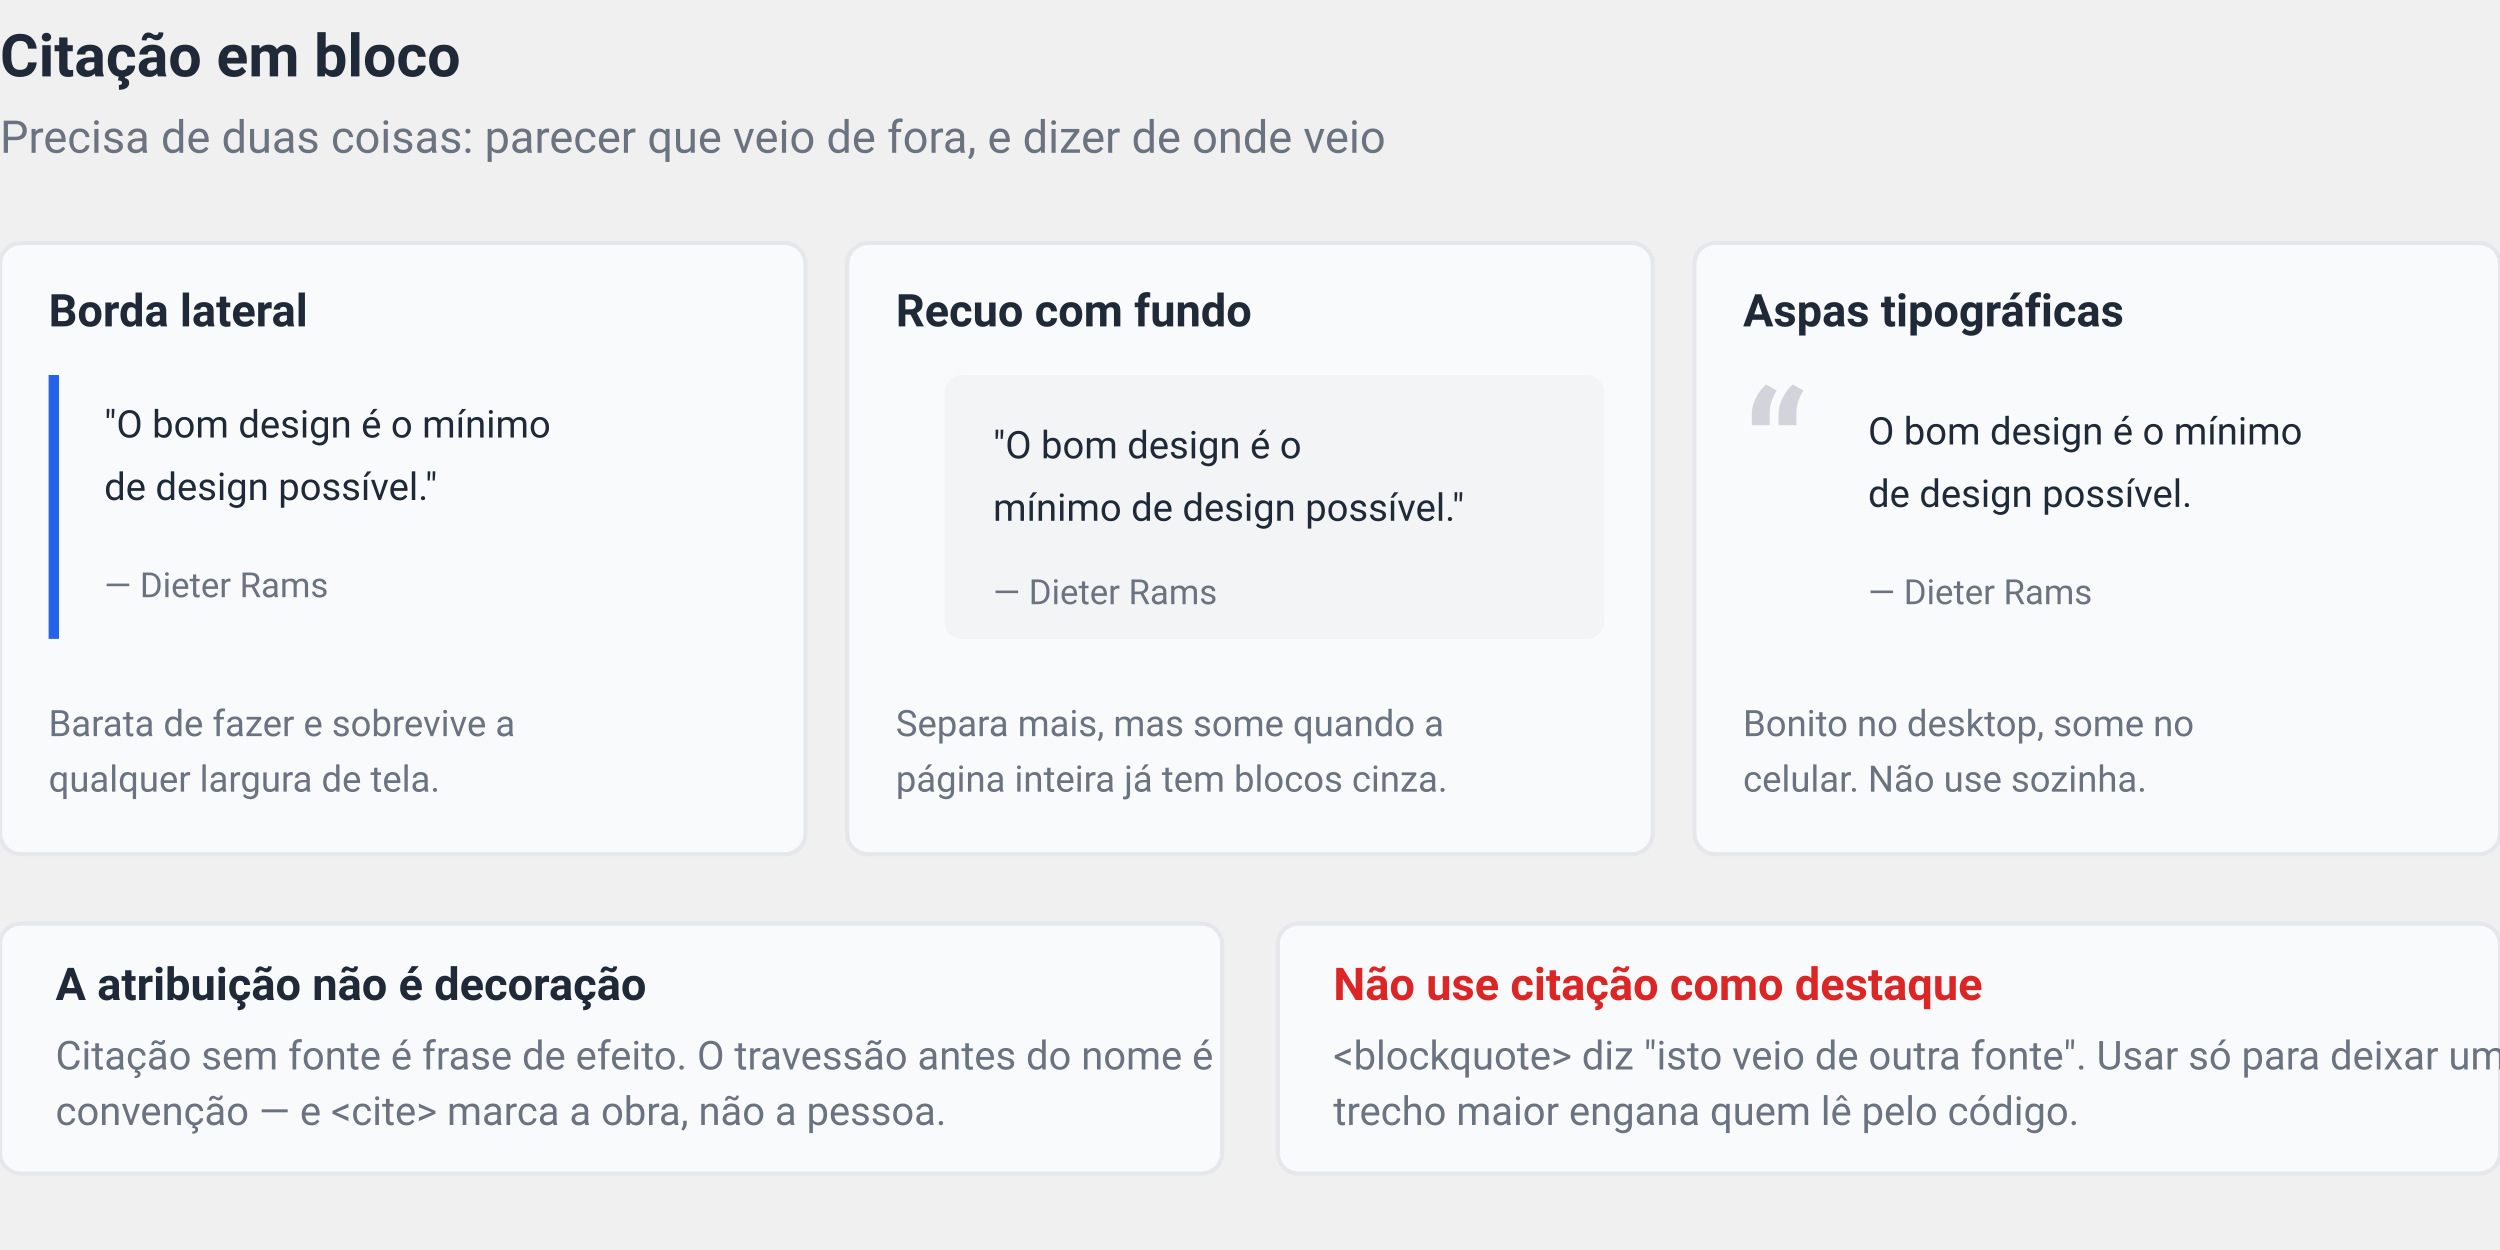
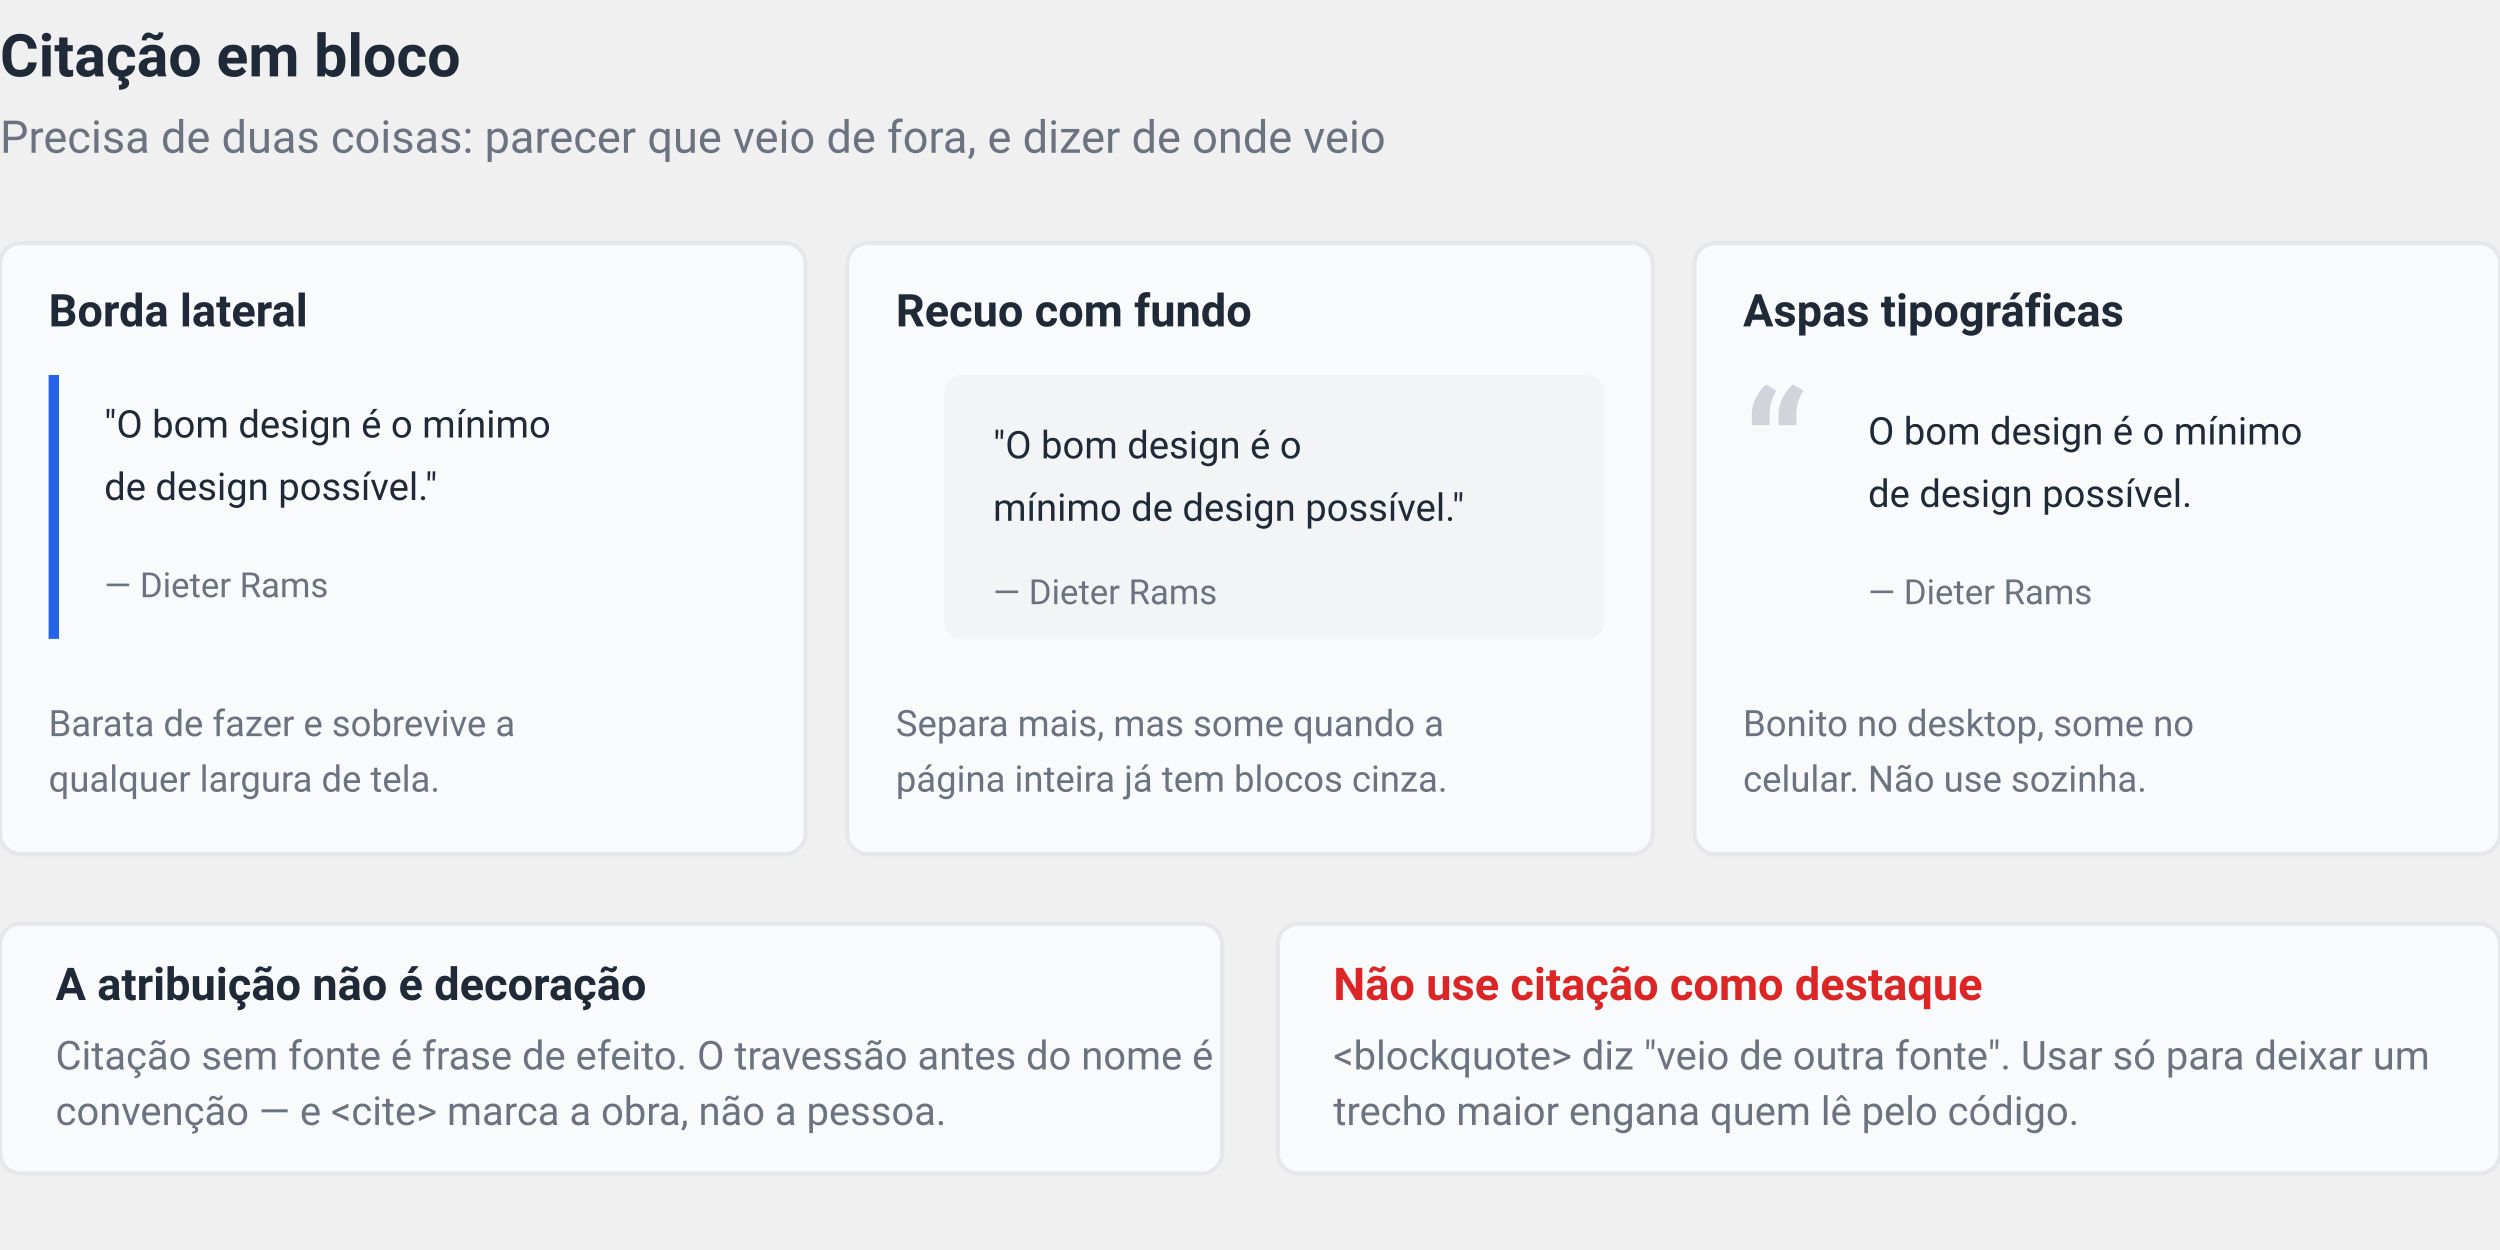
<svg xmlns="http://www.w3.org/2000/svg" viewBox="0 0 720 360" width="720" height="360" role="img" aria-label="Três formas de marcar uma citação em bloco — borda lateral, recuo com fundo e aspas tipográficas — e a atribuição da fonte com cite">
  <style>
    text { font-family: -apple-system, BlinkMacSystemFont, "Segoe UI", Roboto, Helvetica, Arial, sans-serif; }
    .ink   { fill: #1f2937; }
    .muted { fill: #6b7280; }
    .accent{ fill: #2563eb; }
    .warn  { fill: #dc2626; }
    .ok    { fill: #16a34a; }
    .card  { fill: #f9fafb; stroke: #e5e7eb; stroke-width: 1.2; }
    .frame { fill: none; stroke: #9ca3af; stroke-width: 1.2; }
    .lead  { stroke: #9ca3af; stroke-width: 1; stroke-dasharray: 3 3; }
    .arrow { stroke: #9ca3af; stroke-width: 1.5; fill: none; }
    .badge { fill: #2563eb; }
    .mono  { font-family: ui-monospace, SFMono-Regular, Menlo, Consolas, monospace; font-size: 11.5px; }
    .ttl { font-size: 17px; font-weight: 700; }
    .h   { font-size: 13px; font-weight: 700; }
    .an  { font-size: 11.5px; }
    .sm  { font-size: 10.5px; }
    .cap { font-size: 13px; }
    .num { font-size: 11px; font-weight: 700; fill: #ffffff; }
    @media (prefers-color-scheme: dark) {
      .ink { fill: #e5e7eb; }
      .muted { fill: #9ca3af; }
      .accent { fill: #60a5fa; }
      .warn { fill: #f87171; }
      .ok { fill: #34d399; }
      .card { fill: #1f2937; stroke: #4b5563; }
      .frame { stroke: #6b7280; }
      .lead { stroke: #6b7280; }
      .arrow { stroke: #6b7280; }
    }
  </style>
  <text x="0" y="22" class="ink ttl">Citação em bloco</text>
  <text x="0" y="44" class="muted cap">Precisa de duas coisas: parecer que veio de fora, e dizer de onde veio</text>
  <rect x="0" y="70" width="232" height="176" rx="6" class="card" />
  <text x="14" y="94" class="ink h">Borda lateral</text>
  <rect x="14" y="108" width="3" height="76" fill="#2563eb" />
  <text x="30" y="126" font-size="11" fill="#1f2937">"O bom design é o mínimo</text>
  <text x="30" y="144" font-size="11" fill="#1f2937">de design possível."</text>
  <text x="30" y="172" font-size="10" fill="#6b7280">— Dieter Rams</text>
  <text x="14" y="212" class="muted sm">Barata de fazer e sobrevive a</text>
  <text x="14" y="228" class="muted sm">qualquer largura de tela.</text>
  <rect x="244" y="70" width="232" height="176" rx="6" class="card" />
  <text x="258" y="94" class="ink h">Recuo com fundo</text>
  <rect x="272" y="108" width="190" height="76" rx="5" fill="#f3f4f6" />
  <text x="286" y="132" font-size="11" fill="#1f2937">"O bom design é o</text>
  <text x="286" y="150" font-size="11" fill="#1f2937">mínimo de design possível."</text>
  <text x="286" y="174" font-size="10" fill="#6b7280">— Dieter Rams</text>
  <text x="258" y="212" class="muted sm">Separa mais, mas some quando a</text>
  <text x="258" y="228" class="muted sm">página inteira já tem blocos cinza.</text>
  <rect x="488" y="70" width="232" height="176" rx="6" class="card" />
  <text x="502" y="94" class="ink h">Aspas tipográficas</text>
  <text x="502" y="146" font-size="46" font-weight="700" fill="#d1d5db">“</text>
  <text x="538" y="128" font-size="11" fill="#1f2937">O bom design é o mínimo</text>
  <text x="538" y="146" font-size="11" fill="#1f2937">de design possível.</text>
  <text x="538" y="174" font-size="10" fill="#6b7280">— Dieter Rams</text>
  <text x="502" y="212" class="muted sm">Bonito no desktop, some no</text>
  <text x="502" y="228" class="muted sm">celular. Não use sozinha.</text>
  <rect x="0" y="266" width="352" height="72" rx="6" class="card" />
  <text x="16" y="288" class="ink h">A atribuição não é decoração</text>
  <text x="16" y="308" class="muted an">Citação sem fonte é frase de efeito. O travessão antes do nome é</text>
  <text x="16" y="324" class="muted an">convenção — e &lt;cite&gt; marca a obra, não a pessoa.</text>
  <rect x="368" y="266" width="352" height="72" rx="6" class="card" />
  <text x="384" y="288" class="warn h">Não use citação como destaque</text>
-   <text x="384" y="308" class="muted an">&lt;blockquote&gt; diz "isto veio de outra fonte". Usar só para deixar um</text>
+   <text x="384" y="308" class="muted an">&lt;blockquote&gt; diz "veio de outra fonte". Usar só para deixar um</text>
  <text x="384" y="324" class="muted an">trecho maior engana quem lê pelo código.</text>
</svg>
